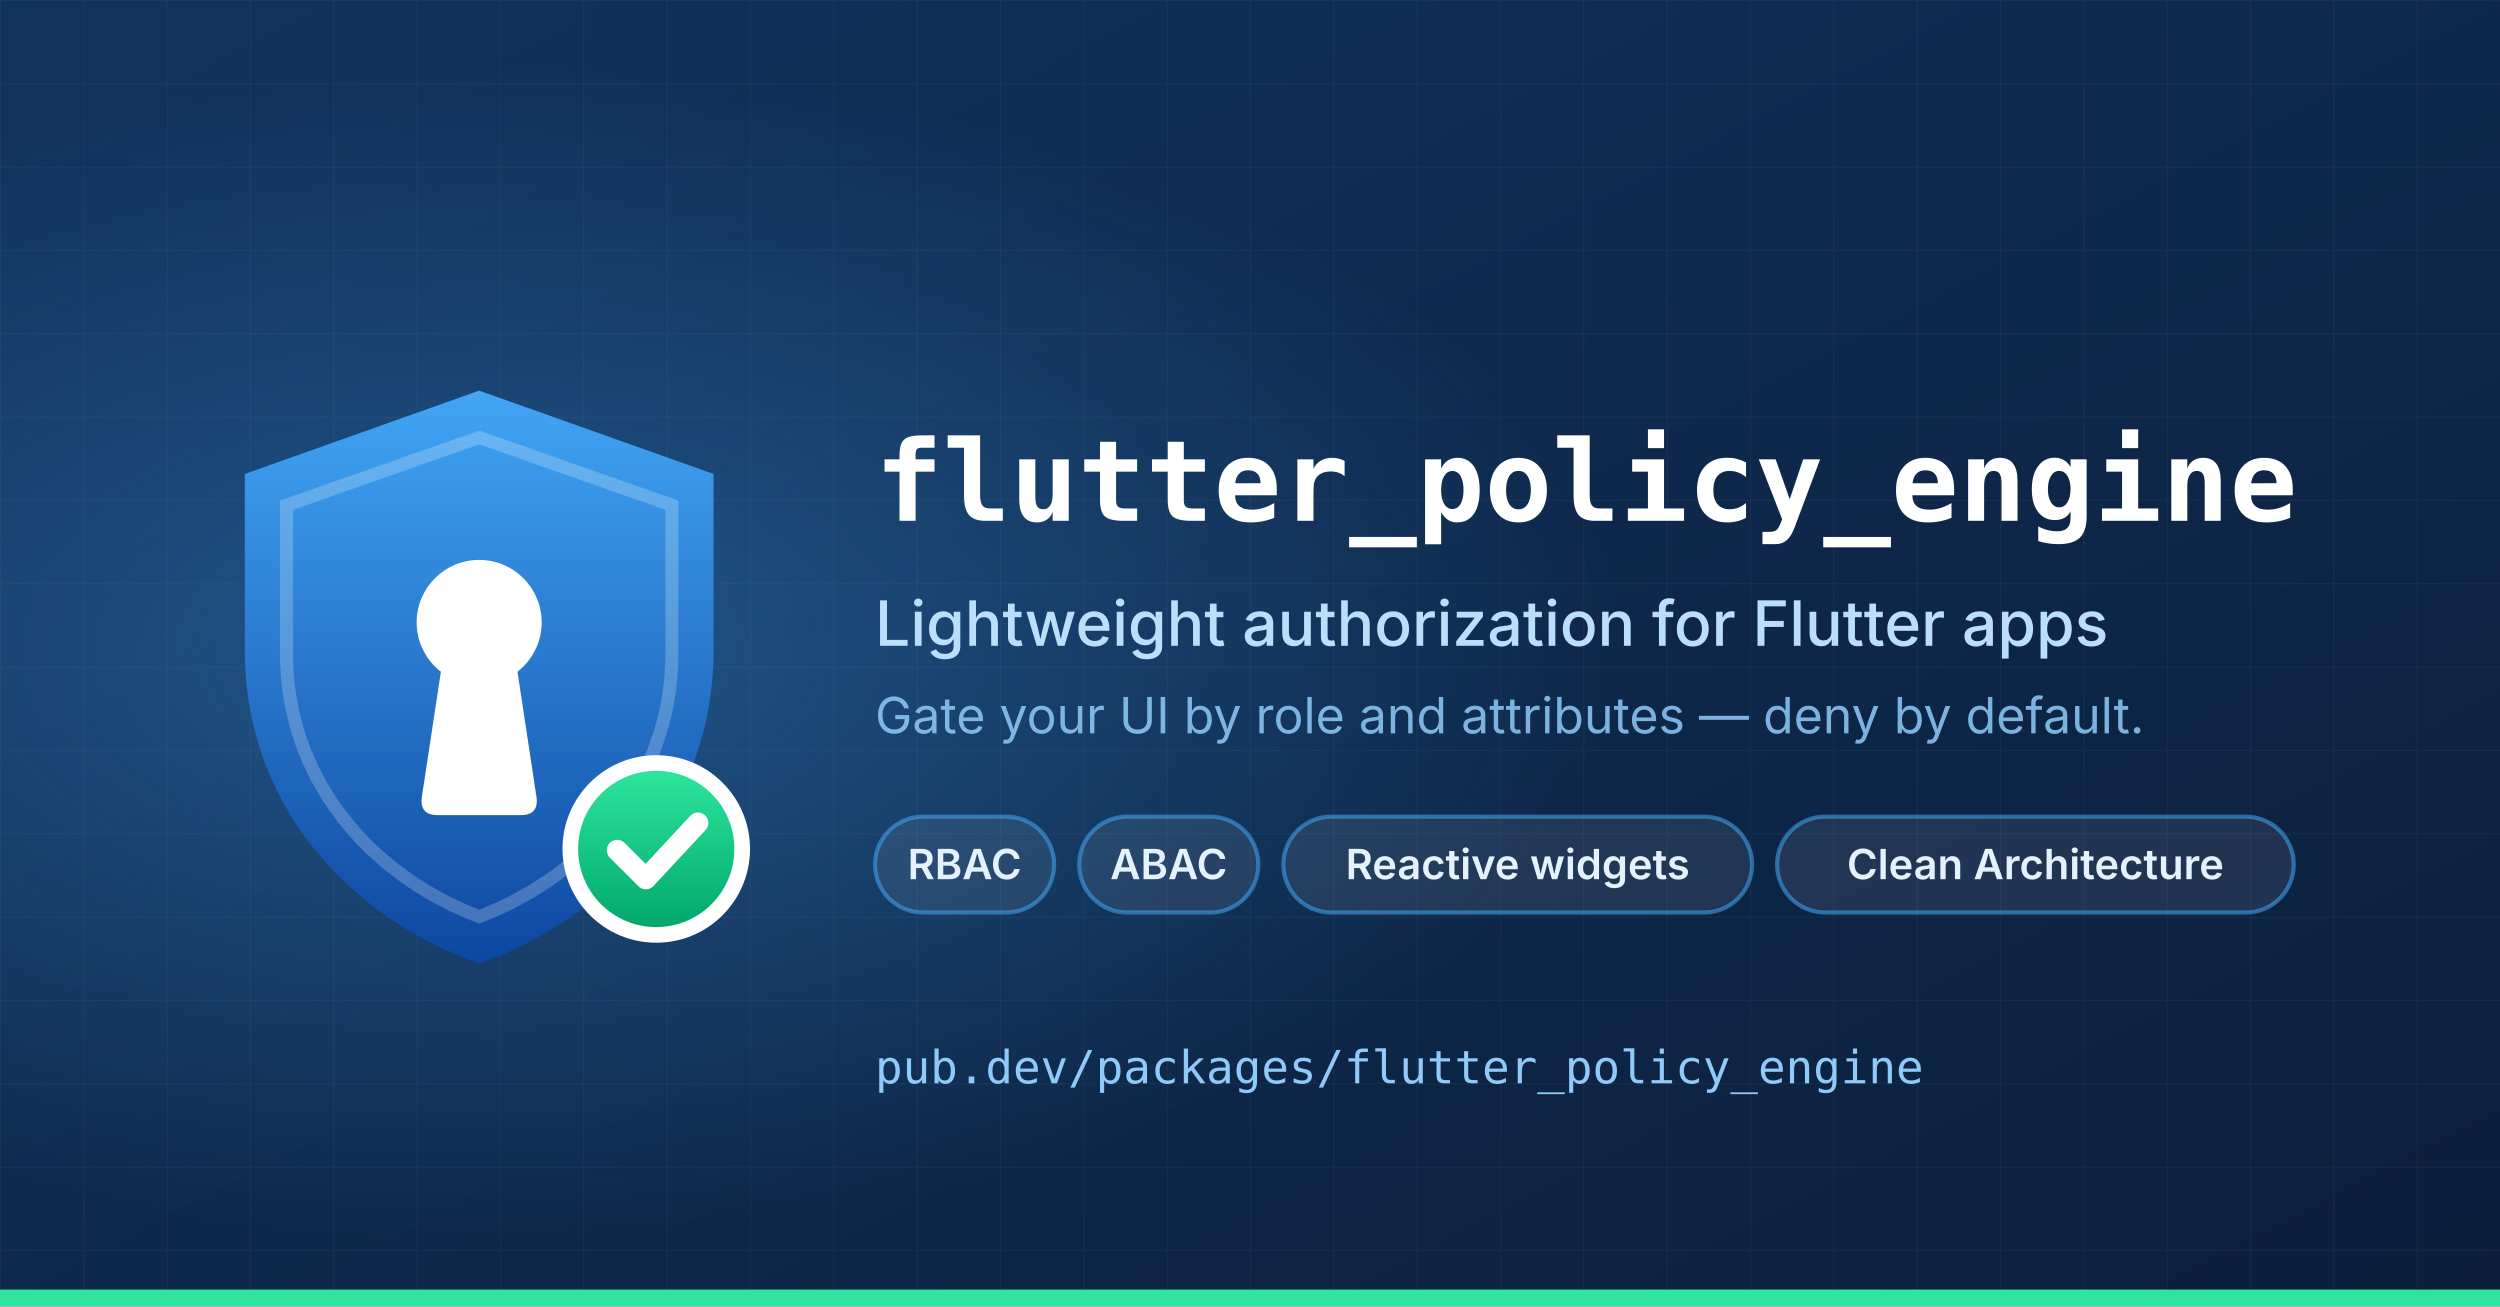
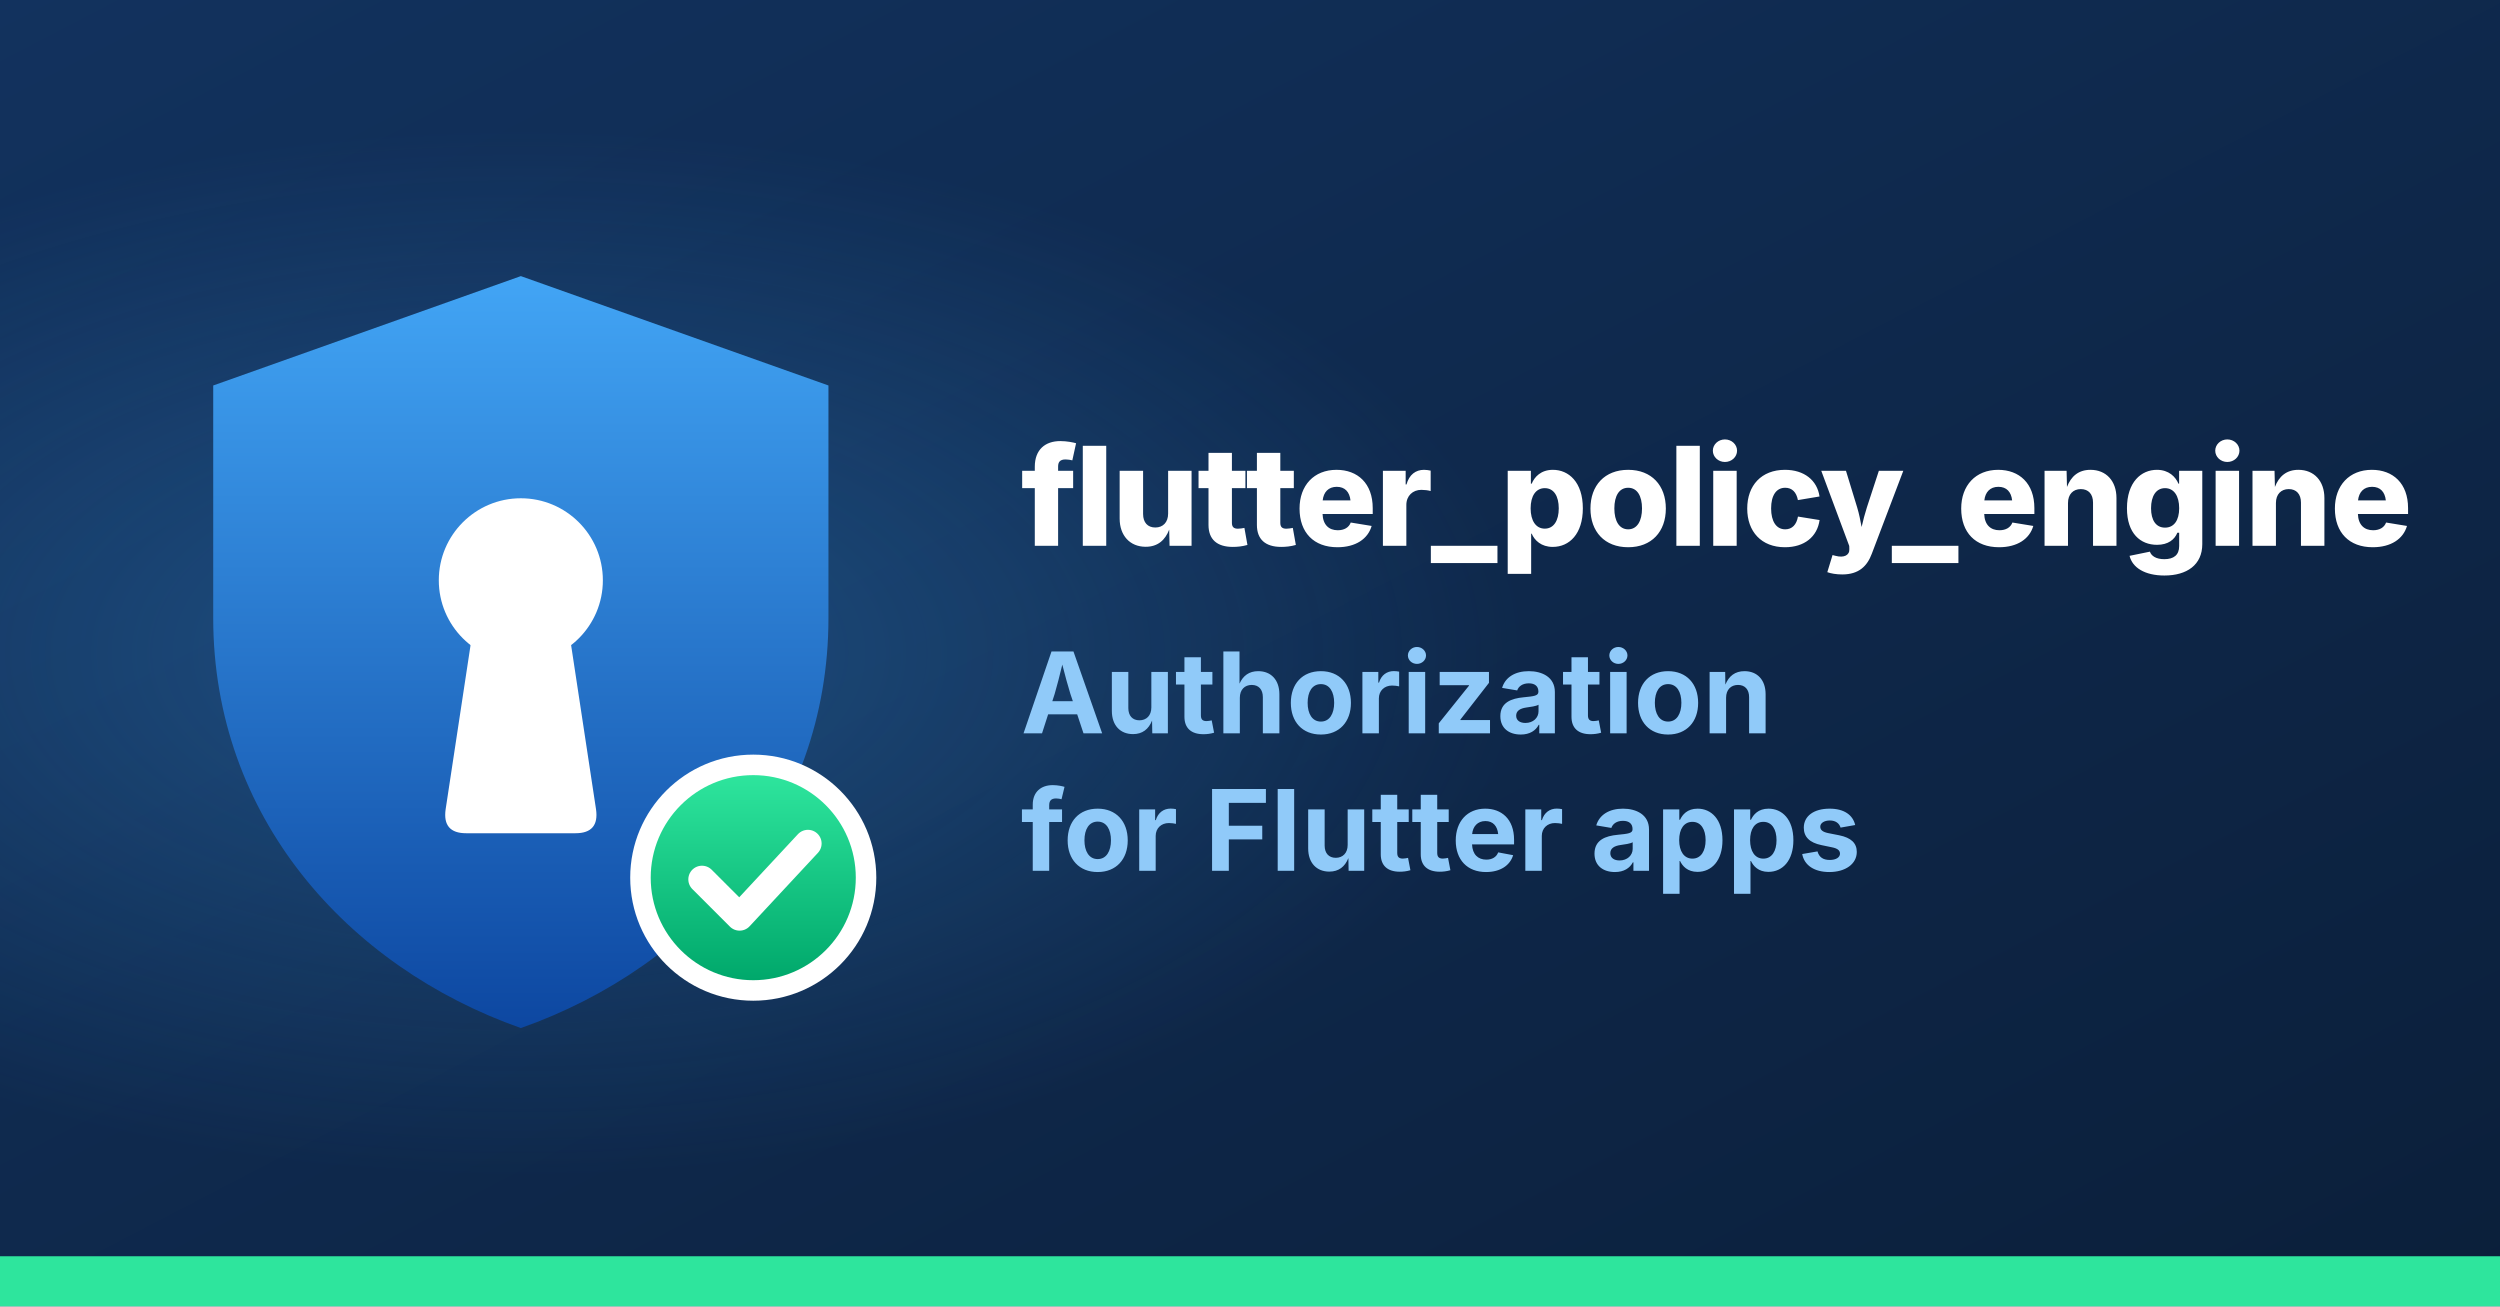
<svg xmlns="http://www.w3.org/2000/svg" width="1200" height="627" viewBox="0 0 1200 627" role="img" aria-labelledby="title">
  <defs>
    <linearGradient id="bg" x1="0" y1="0" x2="1" y2="1">
      <stop offset="0" stop-color="#12325E" />
      <stop offset="1" stop-color="#0B1F3A" />
    </linearGradient>
-     <radialGradient id="glow" cx="0.2" cy="0.5" r="0.45">
-       <stop offset="0" stop-color="#42A5F5" stop-opacity="0.35" />
+     <radialGradient id="glow" cx="0.21" cy="0.5" r="0.4">
+       <stop offset="0" stop-color="#42A5F5" stop-opacity="0.3" />
      <stop offset="1" stop-color="#42A5F5" stop-opacity="0" />
    </radialGradient>
-     <pattern id="grid" width="40" height="40" patternUnits="userSpaceOnUse">
-       <path d="M40 0 H0 V40" fill="none" stroke="#FFFFFF" stroke-opacity="0.04" stroke-width="1" />
-     </pattern>
  </defs>
  <rect width="1200" height="627" fill="url(#bg)" />
-   <rect width="1200" height="627" fill="url(#grid)" />
  <rect width="1200" height="627" fill="url(#glow)" />
-   <svg x="70" y="165" width="320" height="320" viewBox="0 0 512 512">
+   <svg x="40" y="103" width="420" height="420" viewBox="0 0 512 512">
    <defs>
      <linearGradient id="bshield" x1="0" y1="0" x2="0" y2="1">
        <stop offset="0" stop-color="#42A5F5" />
        <stop offset="1" stop-color="#0D47A1" />
      </linearGradient>
      <linearGradient id="bbadge" x1="0" y1="0" x2="0" y2="1">
        <stop offset="0" stop-color="#2EE59D" />
        <stop offset="1" stop-color="#00A86B" />
      </linearGradient>
    </defs>
    <path d="M256 36 L436 100 V236 C436 352 358 440 256 476 C154 440 76 352 76 236 V100 Z" fill="url(#bshield)" />
-     <path d="M256 72 L404 124 V238 C404 334 340 408 256 440 C172 408 108 334 108 238 V124 Z" fill="none" stroke="#FFFFFF" stroke-opacity="0.22" stroke-width="10" />
    <circle cx="256" cy="214" r="48" fill="#FFFFFF" />
    <path d="M229 236 H283 L300 348 Q302 362 288 362 H224 Q210 362 212 348 Z" fill="#FFFFFF" />
    <circle cx="392" cy="388" r="72" fill="#FFFFFF" />
    <circle cx="392" cy="388" r="60" fill="url(#bbadge)" />
    <path d="M362 389 L384 411 L424 368" fill="none" stroke="#FFFFFF" stroke-width="16" stroke-linecap="round" stroke-linejoin="round" />
  </svg>
-   <text x="420" y="250" font-family="'SF Mono','JetBrains Mono',Menlo,Consolas,monospace" font-size="54" font-weight="700" fill="#FFFFFF">flutter_policy_engine</text>
-   <text x="420" y="310" font-family="'SF Pro Display','Inter','Helvetica Neue',Arial,sans-serif" font-size="30" font-weight="500" fill="#BBDEFB">Lightweight authorization for Flutter apps</text>
-   <text x="420" y="352" font-family="'SF Pro Display','Inter','Helvetica Neue',Arial,sans-serif" font-size="24" fill="#90CAF9" fill-opacity="0.85">Gate your UI by role and attributes — deny by default.</text>
-   <g transform="translate(420,392)">
-     <rect width="86" height="46" rx="23" fill="#FFFFFF" fill-opacity="0.08" stroke="#42A5F5" stroke-opacity="0.55" stroke-width="2" />
-     <text x="43.0" y="30" text-anchor="middle" font-family="'SF Pro Display','Inter','Helvetica Neue',Arial,sans-serif" font-size="20" font-weight="600" fill="#E3F2FD">RBAC</text>
-   </g>
-   <g transform="translate(518,392)">
-     <rect width="86" height="46" rx="23" fill="#FFFFFF" fill-opacity="0.08" stroke="#42A5F5" stroke-opacity="0.55" stroke-width="2" />
-     <text x="43.0" y="30" text-anchor="middle" font-family="'SF Pro Display','Inter','Helvetica Neue',Arial,sans-serif" font-size="20" font-weight="600" fill="#E3F2FD">ABAC</text>
-   </g>
-   <g transform="translate(616,392)">
-     <rect width="225" height="46" rx="23" fill="#FFFFFF" fill-opacity="0.08" stroke="#42A5F5" stroke-opacity="0.55" stroke-width="2" />
-     <text x="112.5" y="30" text-anchor="middle" font-family="'SF Pro Display','Inter','Helvetica Neue',Arial,sans-serif" font-size="20" font-weight="600" fill="#E3F2FD">Reactive widgets</text>
-   </g>
-   <g transform="translate(853,392)">
-     <rect width="248" height="46" rx="23" fill="#FFFFFF" fill-opacity="0.08" stroke="#42A5F5" stroke-opacity="0.55" stroke-width="2" />
-     <text x="124.0" y="30" text-anchor="middle" font-family="'SF Pro Display','Inter','Helvetica Neue',Arial,sans-serif" font-size="20" font-weight="600" fill="#E3F2FD">Clean Architecture</text>
-   </g>
-   <text x="420" y="520" font-family="'SF Mono','JetBrains Mono',Menlo,Consolas,monospace" font-size="22" fill="#90CAF9">pub.dev/packages/flutter_policy_engine</text>
-   <rect x="0" y="619" width="1200" height="8" fill="#2EE59D" />
+   <text x="490" y="262" font-family="'SF Pro Display','Inter','Helvetica Neue',Arial,sans-serif" font-size="66" font-weight="800" fill="#FFFFFF" letter-spacing="-1">flutter_policy_engine</text>
+   <text x="490" y="352" font-family="'SF Pro Display','Inter','Helvetica Neue',Arial,sans-serif" font-size="54" font-weight="700" fill="#90CAF9">Authorization</text>
+   <text x="490" y="418" font-family="'SF Pro Display','Inter','Helvetica Neue',Arial,sans-serif" font-size="54" font-weight="700" fill="#90CAF9">for Flutter apps</text>
+   <rect x="0" y="603" width="1200" height="24" fill="#2EE59D" />
</svg>
